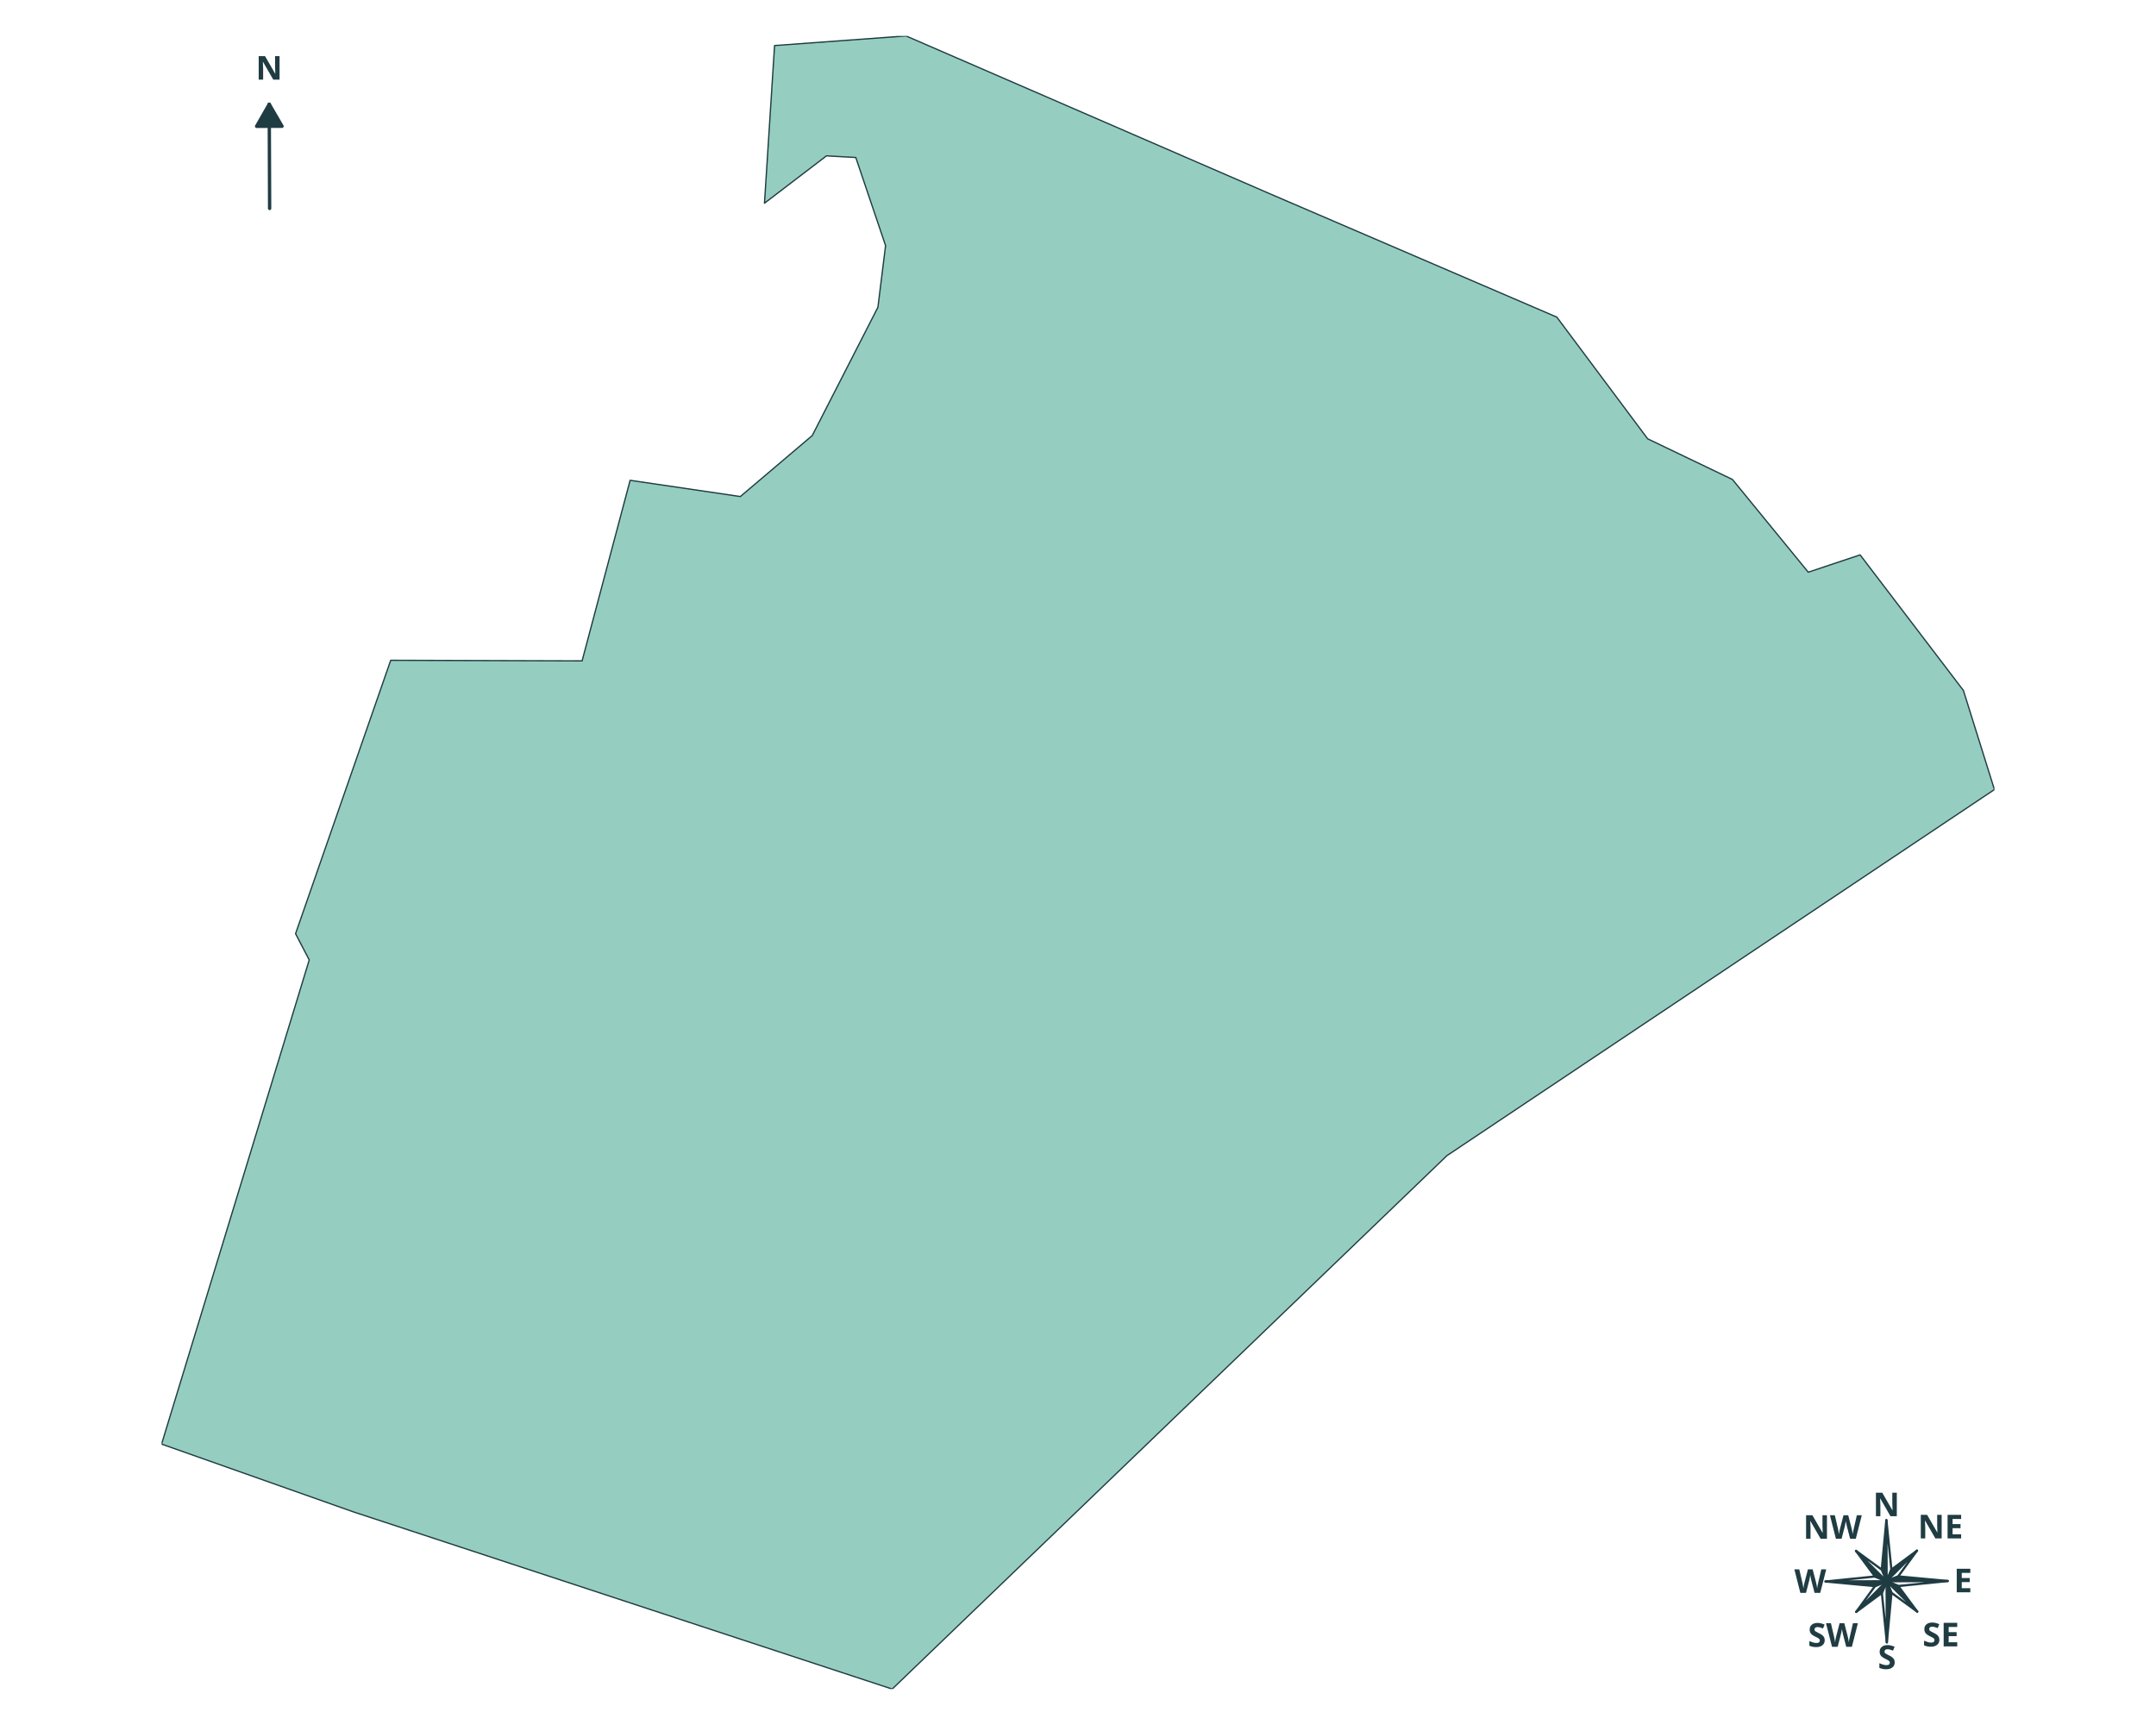
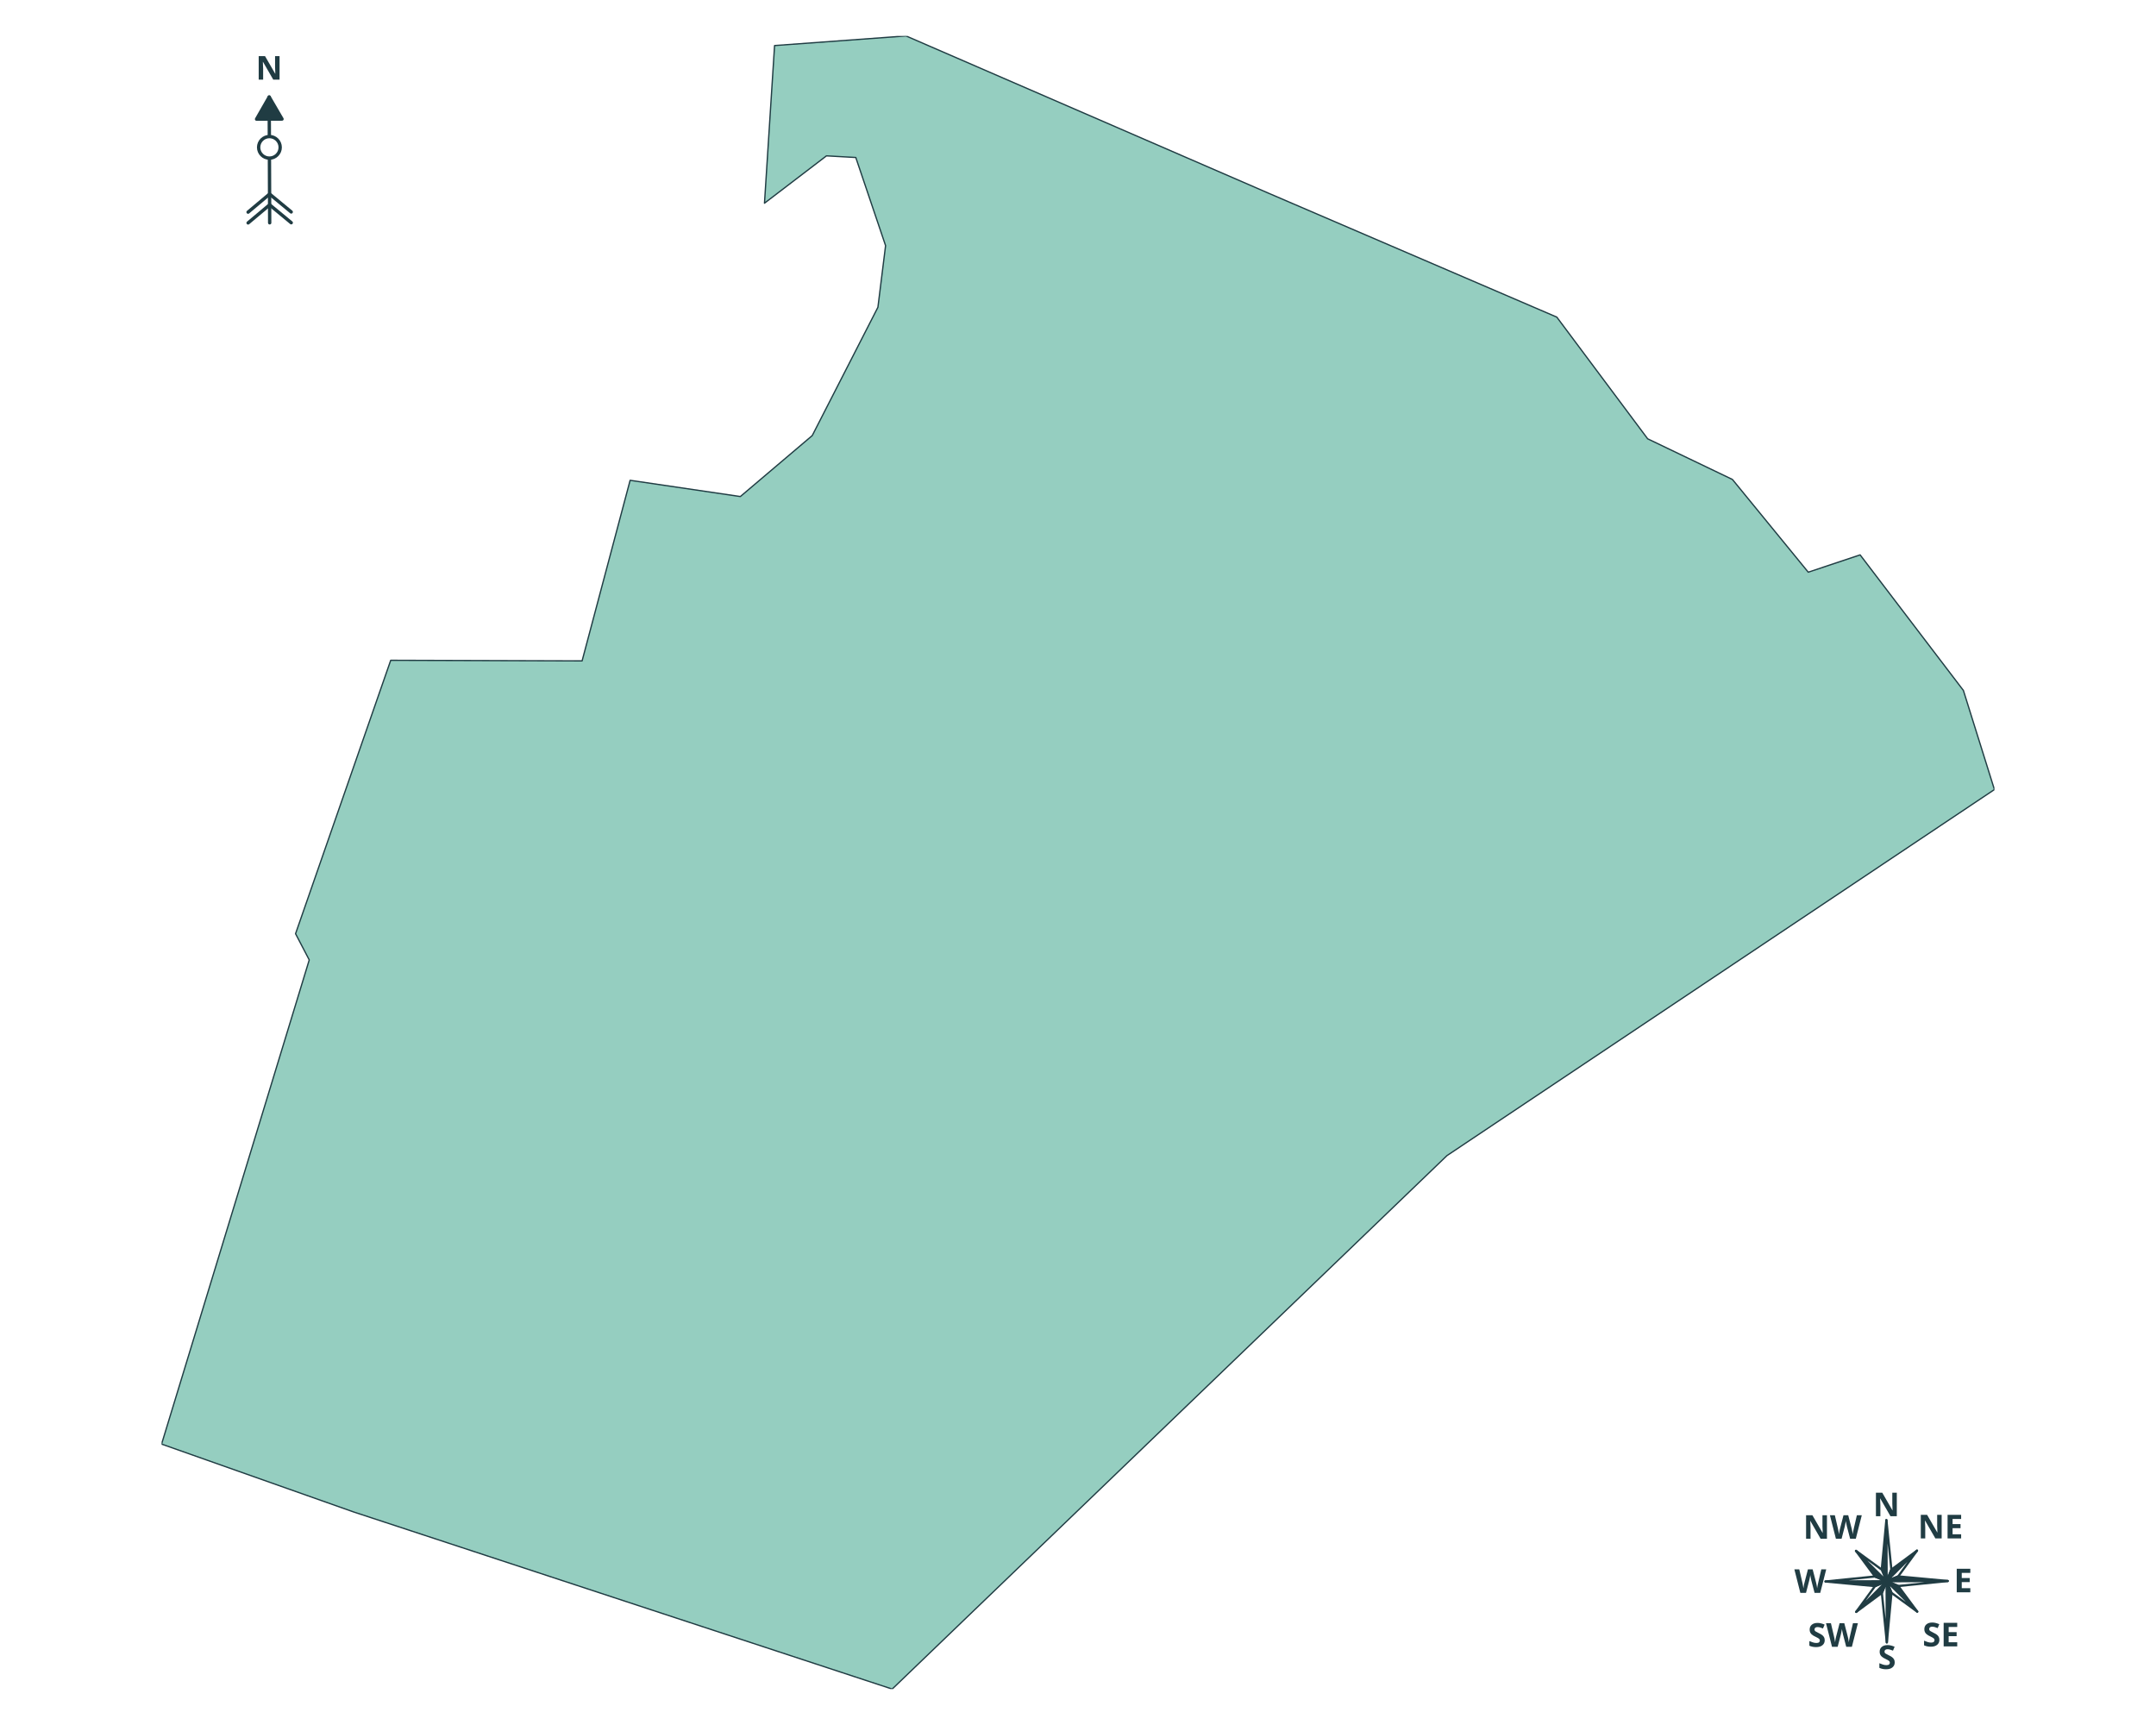
<svg xmlns="http://www.w3.org/2000/svg" class="svglite" data-engine-version="2.0" width="720.00pt" height="576.00pt" viewBox="0 0 720.00 576.00">
  <defs>
    <style type="text/css">
    .svglite line, .svglite polyline, .svglite polygon, .svglite path, .svglite rect, .svglite circle {
      fill: none;
      stroke: #000000;
      stroke-linecap: round;
      stroke-linejoin: round;
      stroke-miterlimit: 10.00;
    }
  </style>
  </defs>
  <rect width="100%" height="100%" style="stroke: none; fill: #FFFFFF;" />
  <defs>
    <clipPath id="cpMC4wMHw3MjAuMDB8MC4wMHw1NzYuMDA=">
      <rect x="0.00" y="0.00" width="720.00" height="576.00" />
    </clipPath>
  </defs>
  <g clip-path="url(#cpMC4wMHw3MjAuMDB8MC4wMHw1NzYuMDA=)">
    <rect x="0.00" y="0.00" width="720.00" height="576.00" style="stroke-width: 0.75; stroke: none; fill: #FFFFFF;" />
  </g>
  <defs>
    <clipPath id="cpNTMuOTZ8NjY2LjA0fDEyLjAwfDU2NC4wMA==">
      <rect x="53.96" y="12.00" width="612.08" height="552.00" />
    </clipPath>
  </defs>
  <g clip-path="url(#cpNTMuOTZ8NjY2LjA0fDEyLjAwfDU2NC4wMA==)">
    <path d="M 118.08 504.86 L 53.96 482.20 L 103.27 320.53 L 98.70 311.78 L 130.48 220.48 L 194.39 220.68 L 210.43 160.38 L 247.24 165.80 L 271.25 145.44 L 293.18 102.60 L 295.74 82.02 L 285.79 52.59 L 276.00 52.04 L 255.30 67.85 L 258.67 15.21 L 302.57 12.00 L 423.77 64.57 L 519.90 105.89 L 550.24 146.52 L 578.55 160.10 L 603.87 191.06 L 621.19 185.28 L 655.68 230.55 L 666.04 263.64 L 483.21 385.88 L 297.95 564.00 L 118.08 504.86 Z" style="fill-rule: evenodd; fill: #95CEC0; stroke-width: 0.43; stroke: #203C43; stroke-linecap: butt;" />
-     <line x1="90.04" y1="69.60" x2="89.91" y2="34.80" style="stroke-width: 1.12; stroke: #203C43;" />
-     <polygon points="94.19,42.15 89.91,34.80 85.69,42.18 " style="stroke-width: 1.12; stroke: #203C43; fill: #203C43;" />
+     <polyline points="82.86,74.43 90.04,68.40 97.26,74.37 " style="stroke-width: 1.12; stroke: #203C43;" />
+     <polyline points="82.85,70.83 90.03,64.80 97.25,70.77 " style="stroke-width: 1.12; stroke: #203C43;" />
+     <line x1="90.06" y1="74.40" x2="89.90" y2="32.40" style="stroke-width: 1.12; stroke: #203C43;" />
+     <polygon points="94.18,39.75 89.90,32.40 85.68,39.78 " style="stroke-width: 1.12; stroke: #203C43; fill: #203C43;" />
+     <circle cx="89.97" cy="49.20" r="3.60" style="stroke-width: 1.12; stroke: #203C43; fill: #FFFFFF;" />
    <text transform="translate(89.88,26.59) rotate(-0)" text-anchor="middle" style="font-size: 11.00px; font-weight: bold; fill: #203C43; font-family: sans;" textLength="7.95px" lengthAdjust="spacingAndGlyphs">N</text>
    <polygon points="630.04,528.00 628.42,524.13 629.96,507.60 " style="stroke-width: 0.75; stroke: #203C43; fill: #203C43;" />
    <polygon points="630.04,528.00 631.63,524.11 629.96,507.60 " style="stroke-width: 0.75; stroke: #203C43; fill: #FFFFFF;" />
    <polygon points="630.04,528.00 631.63,524.11 640.18,517.78 " style="stroke-width: 0.75; stroke: #203C43; fill: #203C43;" />
    <polygon points="630.04,528.00 633.91,526.38 640.18,517.78 " style="stroke-width: 0.75; stroke: #203C43; fill: #FFFFFF;" />
    <polygon points="630.04,528.00 633.91,526.38 650.44,527.92 " style="stroke-width: 0.75; stroke: #203C43; fill: #203C43;" />
    <polygon points="630.04,528.00 633.92,529.59 650.44,527.92 " style="stroke-width: 0.75; stroke: #203C43; fill: #FFFFFF;" />
    <polygon points="630.04,528.00 633.92,529.59 640.26,538.14 " style="stroke-width: 0.75; stroke: #203C43; fill: #203C43;" />
    <polygon points="630.04,528.00 631.66,531.87 640.26,538.14 " style="stroke-width: 0.75; stroke: #203C43; fill: #FFFFFF;" />
    <polygon points="630.04,528.00 631.66,531.87 630.11,548.40 " style="stroke-width: 0.75; stroke: #203C43; fill: #203C43;" />
    <polygon points="630.04,528.00 628.45,531.89 630.11,548.40 " style="stroke-width: 0.75; stroke: #203C43; fill: #FFFFFF;" />
    <polygon points="630.04,528.00 628.45,531.89 619.89,538.22 " style="stroke-width: 0.75; stroke: #203C43; fill: #203C43;" />
    <polygon points="630.04,528.00 626.16,529.62 619.89,538.22 " style="stroke-width: 0.75; stroke: #203C43; fill: #FFFFFF;" />
    <polygon points="630.04,528.00 626.16,529.62 609.64,528.08 " style="stroke-width: 0.75; stroke: #203C43; fill: #203C43;" />
    <polygon points="630.04,528.00 626.15,526.41 609.64,528.08 " style="stroke-width: 0.75; stroke: #203C43; fill: #FFFFFF;" />
    <polygon points="630.04,528.00 626.15,526.41 619.82,517.86 " style="stroke-width: 0.75; stroke: #203C43; fill: #203C43;" />
    <polygon points="630.04,528.00 628.42,524.13 619.82,517.86 " style="stroke-width: 0.75; stroke: #203C43; fill: #FFFFFF;" />
    <text transform="translate(629.96,506.29) rotate(-0)" text-anchor="middle" style="font-size: 11.00px; font-weight: bold; fill: #203C43; font-family: sans;" textLength="7.95px" lengthAdjust="spacingAndGlyphs">N</text>
    <text transform="translate(648.02,513.69) rotate(-0)" text-anchor="middle" style="font-size: 11.00px; font-weight: bold; fill: #203C43; font-family: sans;" textLength="15.29px" lengthAdjust="spacingAndGlyphs">NE</text>
    <text transform="translate(655.55,531.69) rotate(-0)" text-anchor="middle" style="font-size: 11.00px; font-weight: bold; fill: #203C43; font-family: sans;" textLength="7.34px" lengthAdjust="spacingAndGlyphs">E</text>
    <text transform="translate(648.15,549.75) rotate(-0)" text-anchor="middle" style="font-size: 11.00px; font-weight: bold; fill: #203C43; font-family: sans;" textLength="14.68px" lengthAdjust="spacingAndGlyphs">SE</text>
    <text transform="translate(630.15,557.28) rotate(-0)" text-anchor="middle" style="font-size: 11.00px; font-weight: bold; fill: #203C43; font-family: sans;" textLength="7.34px" lengthAdjust="spacingAndGlyphs">S</text>
    <text transform="translate(612.09,549.88) rotate(-0)" text-anchor="middle" style="font-size: 11.00px; font-weight: bold; fill: #203C43; font-family: sans;" textLength="17.72px" lengthAdjust="spacingAndGlyphs">SW</text>
    <text transform="translate(604.55,531.88) rotate(-0)" text-anchor="middle" style="font-size: 11.00px; font-weight: bold; fill: #203C43; font-family: sans;" textLength="10.38px" lengthAdjust="spacingAndGlyphs">W</text>
    <text transform="translate(611.95,513.82) rotate(-0)" text-anchor="middle" style="font-size: 11.00px; font-weight: bold; fill: #203C43; font-family: sans;" textLength="18.33px" lengthAdjust="spacingAndGlyphs">NW</text>
  </g>
  <g clip-path="url(#cpMC4wMHw3MjAuMDB8MC4wMHw1NzYuMDA=)">
</g>
</svg>
